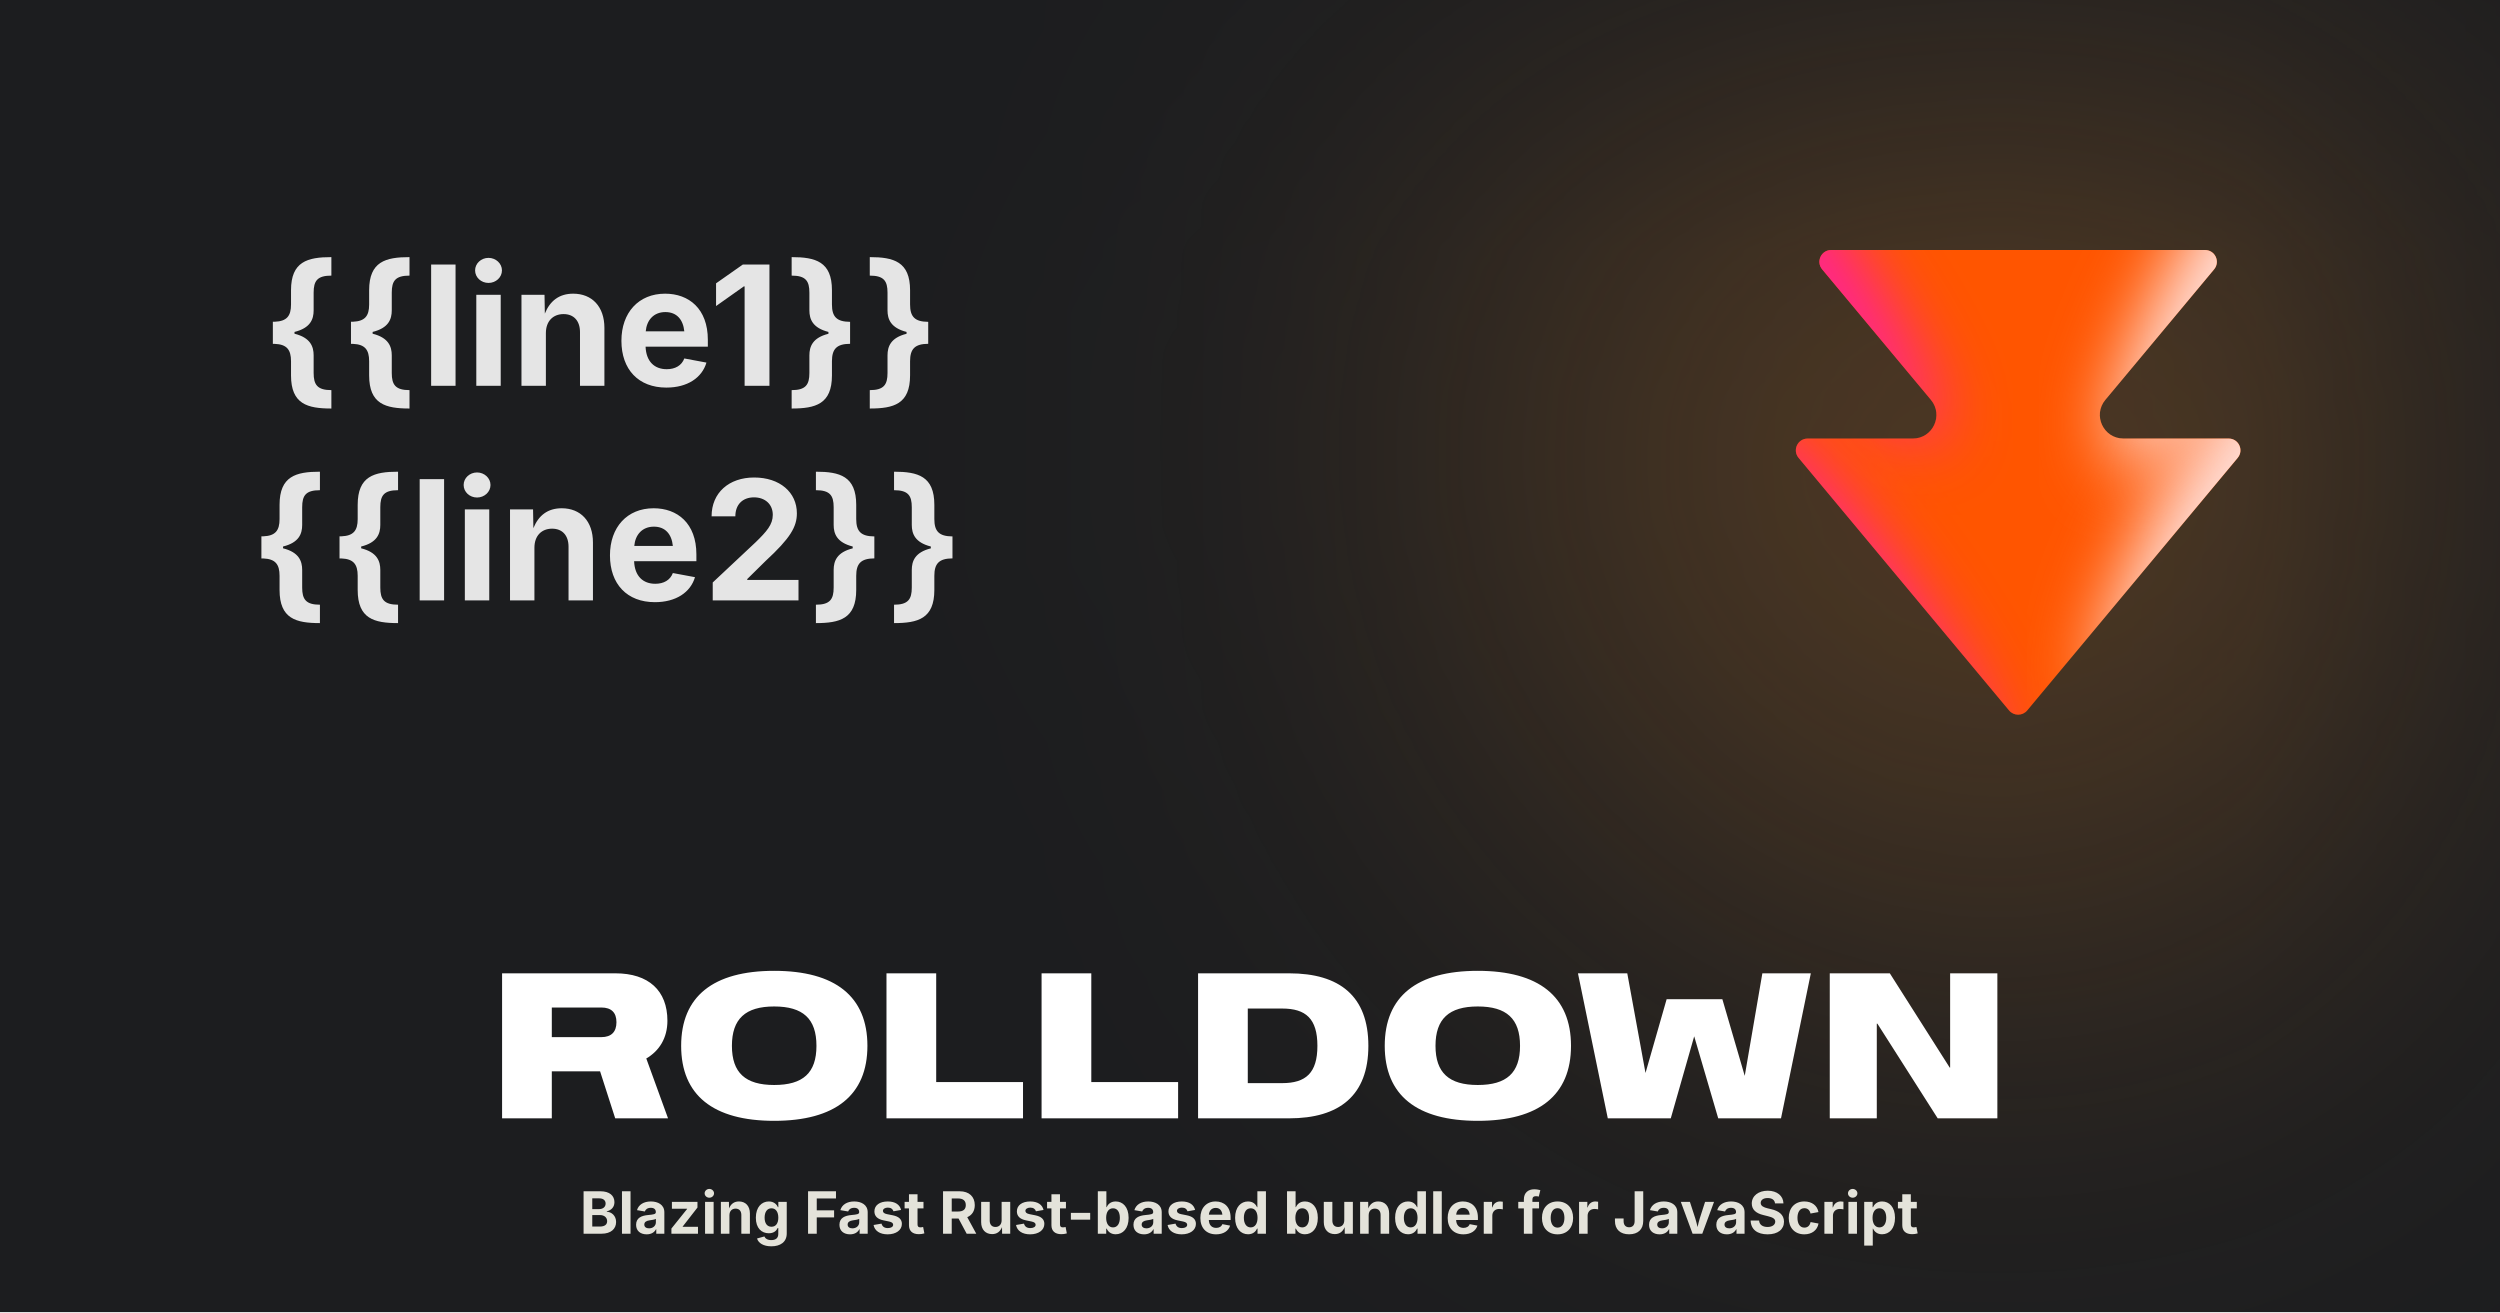
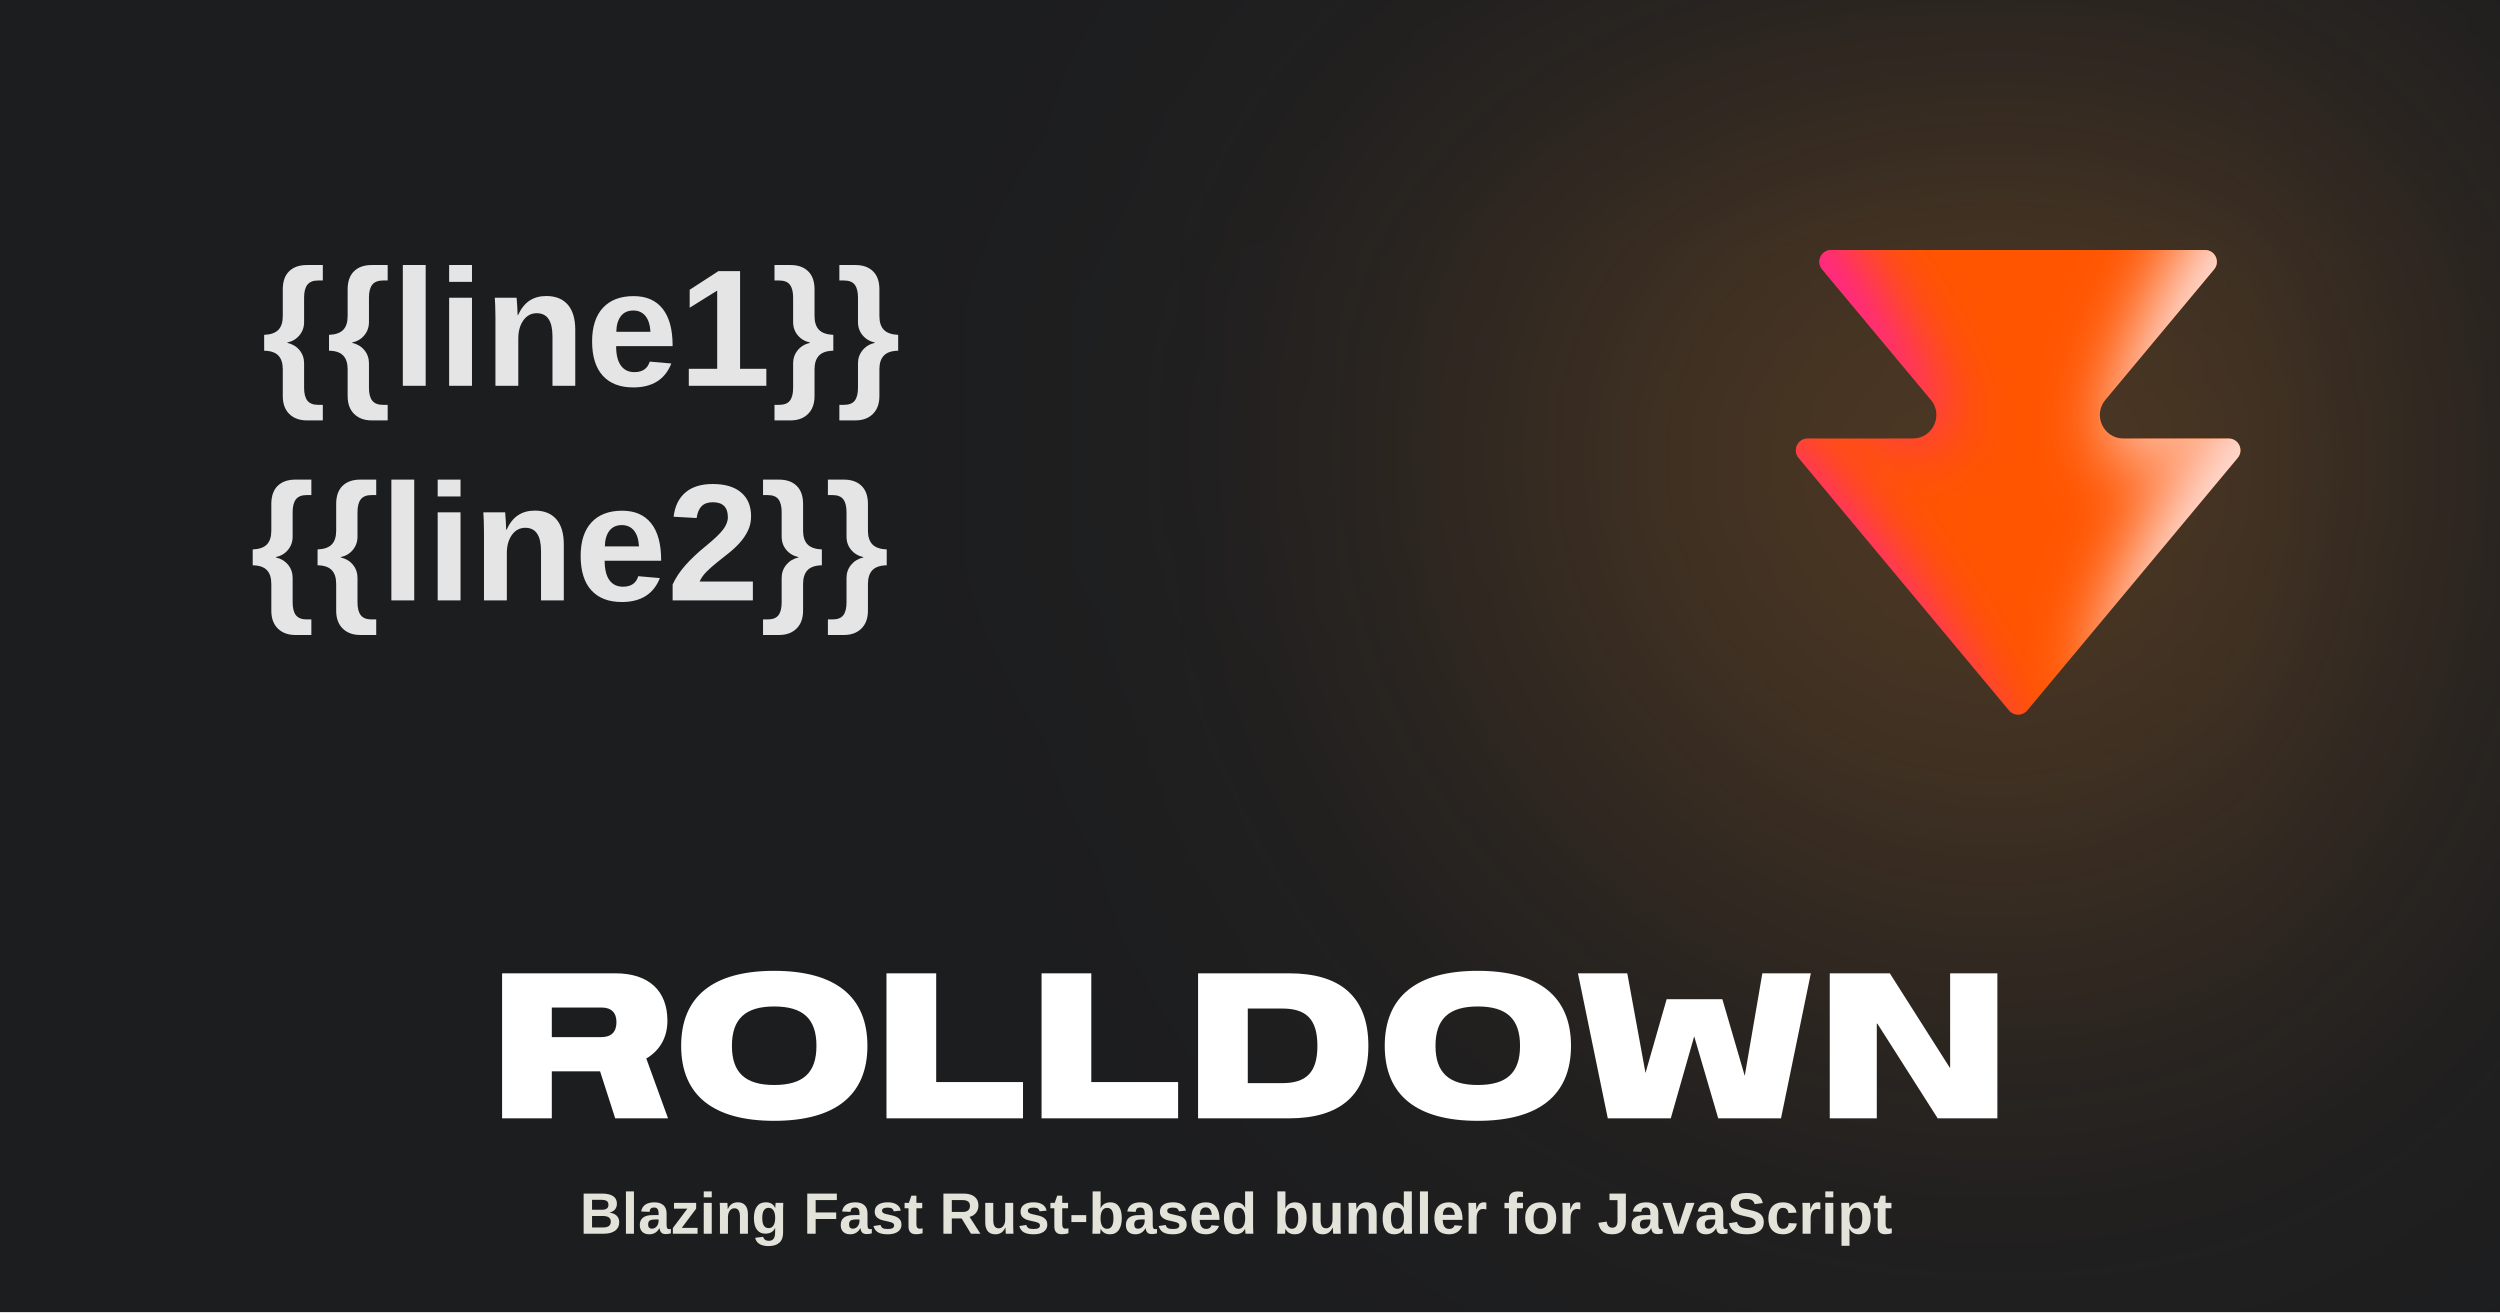
<svg xmlns="http://www.w3.org/2000/svg" width="1200" height="630" viewBox="0 0 1200 630" fill="none">
  <g clip-path="url(#clip0_2145_13)">
    <mask id="mask0_2145_13" style="mask-type:luminance" maskUnits="userSpaceOnUse" x="0" y="0" width="1200" height="630">
      <path d="M1200 0H0V630H1200V0Z" fill="white" />
    </mask>
    <g mask="url(#mask0_2145_13)">
      <path d="M1200 0H0V630H1200V0Z" fill="#1C1D1F" />
      <g filter="url(#filter0_f_2145_13)">
        <path d="M960 460C1098.07 460 1210 348.071 1210 210C1210 71.929 1098.07 -40 960 -40C821.929 -40 710 71.929 710 210C710 348.071 821.929 460 960 460Z" fill="#FA9932" fill-opacity="0.24" />
      </g>
      <path d="M1058.44 120C1063.23 120 1065.85 125.59 1062.78 129.274L1010.56 191.939C1004.42 199.306 1009.66 210.497 1019.25 210.497H1069.76C1074.55 210.497 1077.17 216.086 1074.1 219.77L973.055 341.028C970.793 343.742 966.625 343.742 964.363 341.028L863.322 219.77C860.252 216.086 862.87 210.497 867.663 210.497H918.157C927.743 210.497 932.988 199.306 926.848 191.939L874.632 129.274C871.562 125.59 874.179 120 878.972 120H1058.44Z" fill="#FF5500" />
      <mask id="mask1_2145_13" style="mask-type:alpha" maskUnits="userSpaceOnUse" x="862" y="120" width="214" height="224">
        <path d="M1058.44 120C1063.23 120 1065.85 125.59 1062.78 129.274L1010.56 191.938C1004.42 199.306 1009.66 210.496 1019.25 210.496H1069.76C1074.55 210.496 1077.17 216.086 1074.1 219.77L973.055 341.028C970.793 343.742 966.625 343.742 964.363 341.028L863.322 219.77C860.252 216.086 862.87 210.496 867.663 210.496H918.157C927.743 210.496 932.988 199.306 926.848 191.938L874.632 129.274C871.562 125.59 874.179 120 878.972 120H1058.44Z" fill="black" />
      </mask>
      <g mask="url(#mask1_2145_13)">
        <g filter="url(#filter1_f_2145_13)">
          <path d="M1018.05 222.639C1005.17 215.13 1021.34 163.443 1054.14 107.191C1086.95 50.939 1123.99 11.425 1136.86 18.933C1149.73 26.442 1133.57 78.129 1100.76 134.381C1067.95 190.633 1030.92 230.147 1018.05 222.639Z" fill="#FFE7E5" />
        </g>
        <g filter="url(#filter2_f_2145_13)">
          <path d="M1012.3 337.523C999.432 330.015 1015.59 278.327 1048.4 222.076C1081.21 165.824 1118.25 126.31 1131.12 133.818C1143.99 141.326 1127.83 193.014 1095.02 249.266C1062.21 305.517 1025.18 345.032 1012.3 337.523Z" fill="#FFE7E5" />
        </g>
        <g filter="url(#filter3_f_2145_13)">
          <path d="M929.665 211.57C937.964 205.52 915.904 161.125 880.391 112.412C844.878 63.699 809.361 29.114 801.061 35.164C792.761 41.215 814.822 85.61 850.335 134.323C885.848 183.036 921.365 217.621 929.665 211.57Z" fill="#FF19AF" />
        </g>
        <g filter="url(#filter4_f_2145_13)">
          <path d="M958.386 374.86C966.685 368.81 944.624 324.415 909.111 275.702C873.598 226.989 838.081 192.404 829.782 198.455C821.482 204.505 843.543 248.9 879.056 297.613C914.569 346.326 950.086 380.911 958.386 374.86Z" fill="#FF19AF" />
        </g>
      </g>
-       <text fill="#E5E5E5" style="white-space: pre" xml:space="preserve" font-family="system-ui, -apple-system, 'Segoe UI', Ubuntu, Cantarell, sans-serif" font-size="80" font-weight="bold" letter-spacing="0em">
+       <text fill="#E5E5E5" style="white-space: pre" xml:space="preserve" font-family="system-ui, -apple-system, 'Segoe UI', Ubuntu, Cantarell, Arial, Helvetica, sans-serif" font-size="80" font-weight="bold" letter-spacing="0em">
        <tspan x="125.5" y="185.182">{{line1}}</tspan>
      </text>
-       <text fill="#E5E5E5" style="white-space: pre" xml:space="preserve" font-family="system-ui, -apple-system, 'Segoe UI', Ubuntu, Cantarell, sans-serif" font-size="80" font-weight="bold" letter-spacing="0em">
+       <text fill="#E5E5E5" style="white-space: pre" xml:space="preserve" font-family="system-ui, -apple-system, 'Segoe UI', Ubuntu, Cantarell, Arial, Helvetica, sans-serif" font-size="80" font-weight="bold" letter-spacing="0em">
        <tspan x="120" y="288.182">{{line2}}</tspan>
      </text>
      <path d="M371.608 466C400.945 466 416.359 478.332 416.359 502C416.359 525.668 400.945 538 371.608 538C342.271 538 326.955 525.668 326.955 502C326.955 478.332 342.271 466 371.608 466ZM709.328 466C738.664 466.001 754.082 478.332 754.082 502C754.082 525.668 738.664 538 709.328 538C679.991 538 664.675 525.668 664.675 502C664.675 478.332 679.991 466 709.328 466ZM295.398 467.195C311.31 467.195 320.359 475.448 320.359 489.967C320.359 498.32 316.381 504.486 310.216 508.066L320.659 536.805H295.3L288.039 514.23H264.869V536.805H241V467.195H295.398ZM449.373 519.405H491.045V536.805H425.51V467.195H449.373V519.405ZM523.825 519.405H565.492V536.805H499.956V467.195H523.825V519.405ZM618.831 467.195C642.996 467.196 656.819 478.133 656.819 502C656.819 525.867 642.893 536.805 618.728 536.805H575.073V467.195H618.831ZM789.842 515.027L799.984 479.622H826.734L837.477 516.419L845.93 467.195H869.2L854.882 536.805H824.747L813.213 497.425L801.971 536.805H771.741L757.422 467.195H781.091L789.842 515.027ZM907.12 467.195L935.862 512.444H936.064V467.195H958.734V536.805H930.098L901.154 491.359H900.861V536.805H878.286V467.195H907.12ZM371.608 483.105C357.785 483.105 351.32 489.072 351.32 502C351.32 514.928 357.785 520.797 371.608 520.797C385.431 520.797 391.895 515.027 391.895 502C391.895 488.972 385.431 483.105 371.608 483.105ZM709.328 483.105C695.505 483.105 689.041 489.072 689.041 502C689.041 514.928 695.505 520.797 709.328 520.797C723.15 520.796 729.616 515.027 729.616 502C729.616 488.973 723.15 483.105 709.328 483.105ZM598.937 519.902H615.447C626.784 519.902 632.355 515.027 632.355 502C632.355 488.972 626.784 484.098 615.447 484.098H598.937V519.902ZM264.869 497.823H288.634C293.507 497.823 295.895 495.236 295.895 490.661C295.895 486.088 293.507 483.602 288.634 483.602H264.869V497.823Z" fill="white" />
-       <text fill="#E4E3DA" style="white-space: pre" xml:space="preserve" font-family="system-ui, -apple-system, 'Segoe UI', Ubuntu, Cantarell, sans-serif" font-size="28" font-weight="bold" letter-spacing="0em">
+       <text fill="#E4E3DA" style="white-space: pre" xml:space="preserve" font-family="system-ui, -apple-system, 'Segoe UI', Ubuntu, Cantarell, Arial, Helvetica, sans-serif" font-size="28" font-weight="bold" letter-spacing="0em">
        <tspan x="278.273" y="592.182">Blazing Fast Rust-based bundler for JavaScript</tspan>
      </text>
    </g>
  </g>
  <defs>
    <filter id="filter0_f_2145_13" x="410" y="-340" width="1100" height="1100" filterUnits="userSpaceOnUse" color-interpolation-filters="sRGB">
      <feFlood flood-opacity="0" result="BackgroundImageFix" />
      <feBlend mode="normal" in="SourceGraphic" in2="BackgroundImageFix" result="shape" />
      <feGaussianBlur stdDeviation="150" result="effect1_foregroundBlur_2145_13" />
    </filter>
    <filter id="filter1_f_2145_13" x="979.154" y="-16.448" width="196.598" height="274.469" filterUnits="userSpaceOnUse" color-interpolation-filters="sRGB">
      <feFlood flood-opacity="0" result="BackgroundImageFix" />
      <feBlend mode="normal" in="SourceGraphic" in2="BackgroundImageFix" result="shape" />
      <feGaussianBlur stdDeviation="17.233" result="effect1_foregroundBlur_2145_13" />
    </filter>
    <filter id="filter2_f_2145_13" x="973.412" y="98.437" width="196.598" height="274.469" filterUnits="userSpaceOnUse" color-interpolation-filters="sRGB">
      <feFlood flood-opacity="0" result="BackgroundImageFix" />
      <feBlend mode="normal" in="SourceGraphic" in2="BackgroundImageFix" result="shape" />
      <feGaussianBlur stdDeviation="17.233" result="effect1_foregroundBlur_2145_13" />
    </filter>
    <filter id="filter3_f_2145_13" x="764.847" y="0.011" width="201.032" height="246.714" filterUnits="userSpaceOnUse" color-interpolation-filters="sRGB">
      <feFlood flood-opacity="0" result="BackgroundImageFix" />
      <feBlend mode="normal" in="SourceGraphic" in2="BackgroundImageFix" result="shape" />
      <feGaussianBlur stdDeviation="17.233" result="effect1_foregroundBlur_2145_13" />
    </filter>
    <filter id="filter4_f_2145_13" x="793.567" y="163.301" width="201.032" height="246.714" filterUnits="userSpaceOnUse" color-interpolation-filters="sRGB">
      <feFlood flood-opacity="0" result="BackgroundImageFix" />
      <feBlend mode="normal" in="SourceGraphic" in2="BackgroundImageFix" result="shape" />
      <feGaussianBlur stdDeviation="17.233" result="effect1_foregroundBlur_2145_13" />
    </filter>
    <clipPath id="clip0_2145_13">
      <rect width="1200" height="630" fill="white" />
    </clipPath>
  </defs>
</svg>
